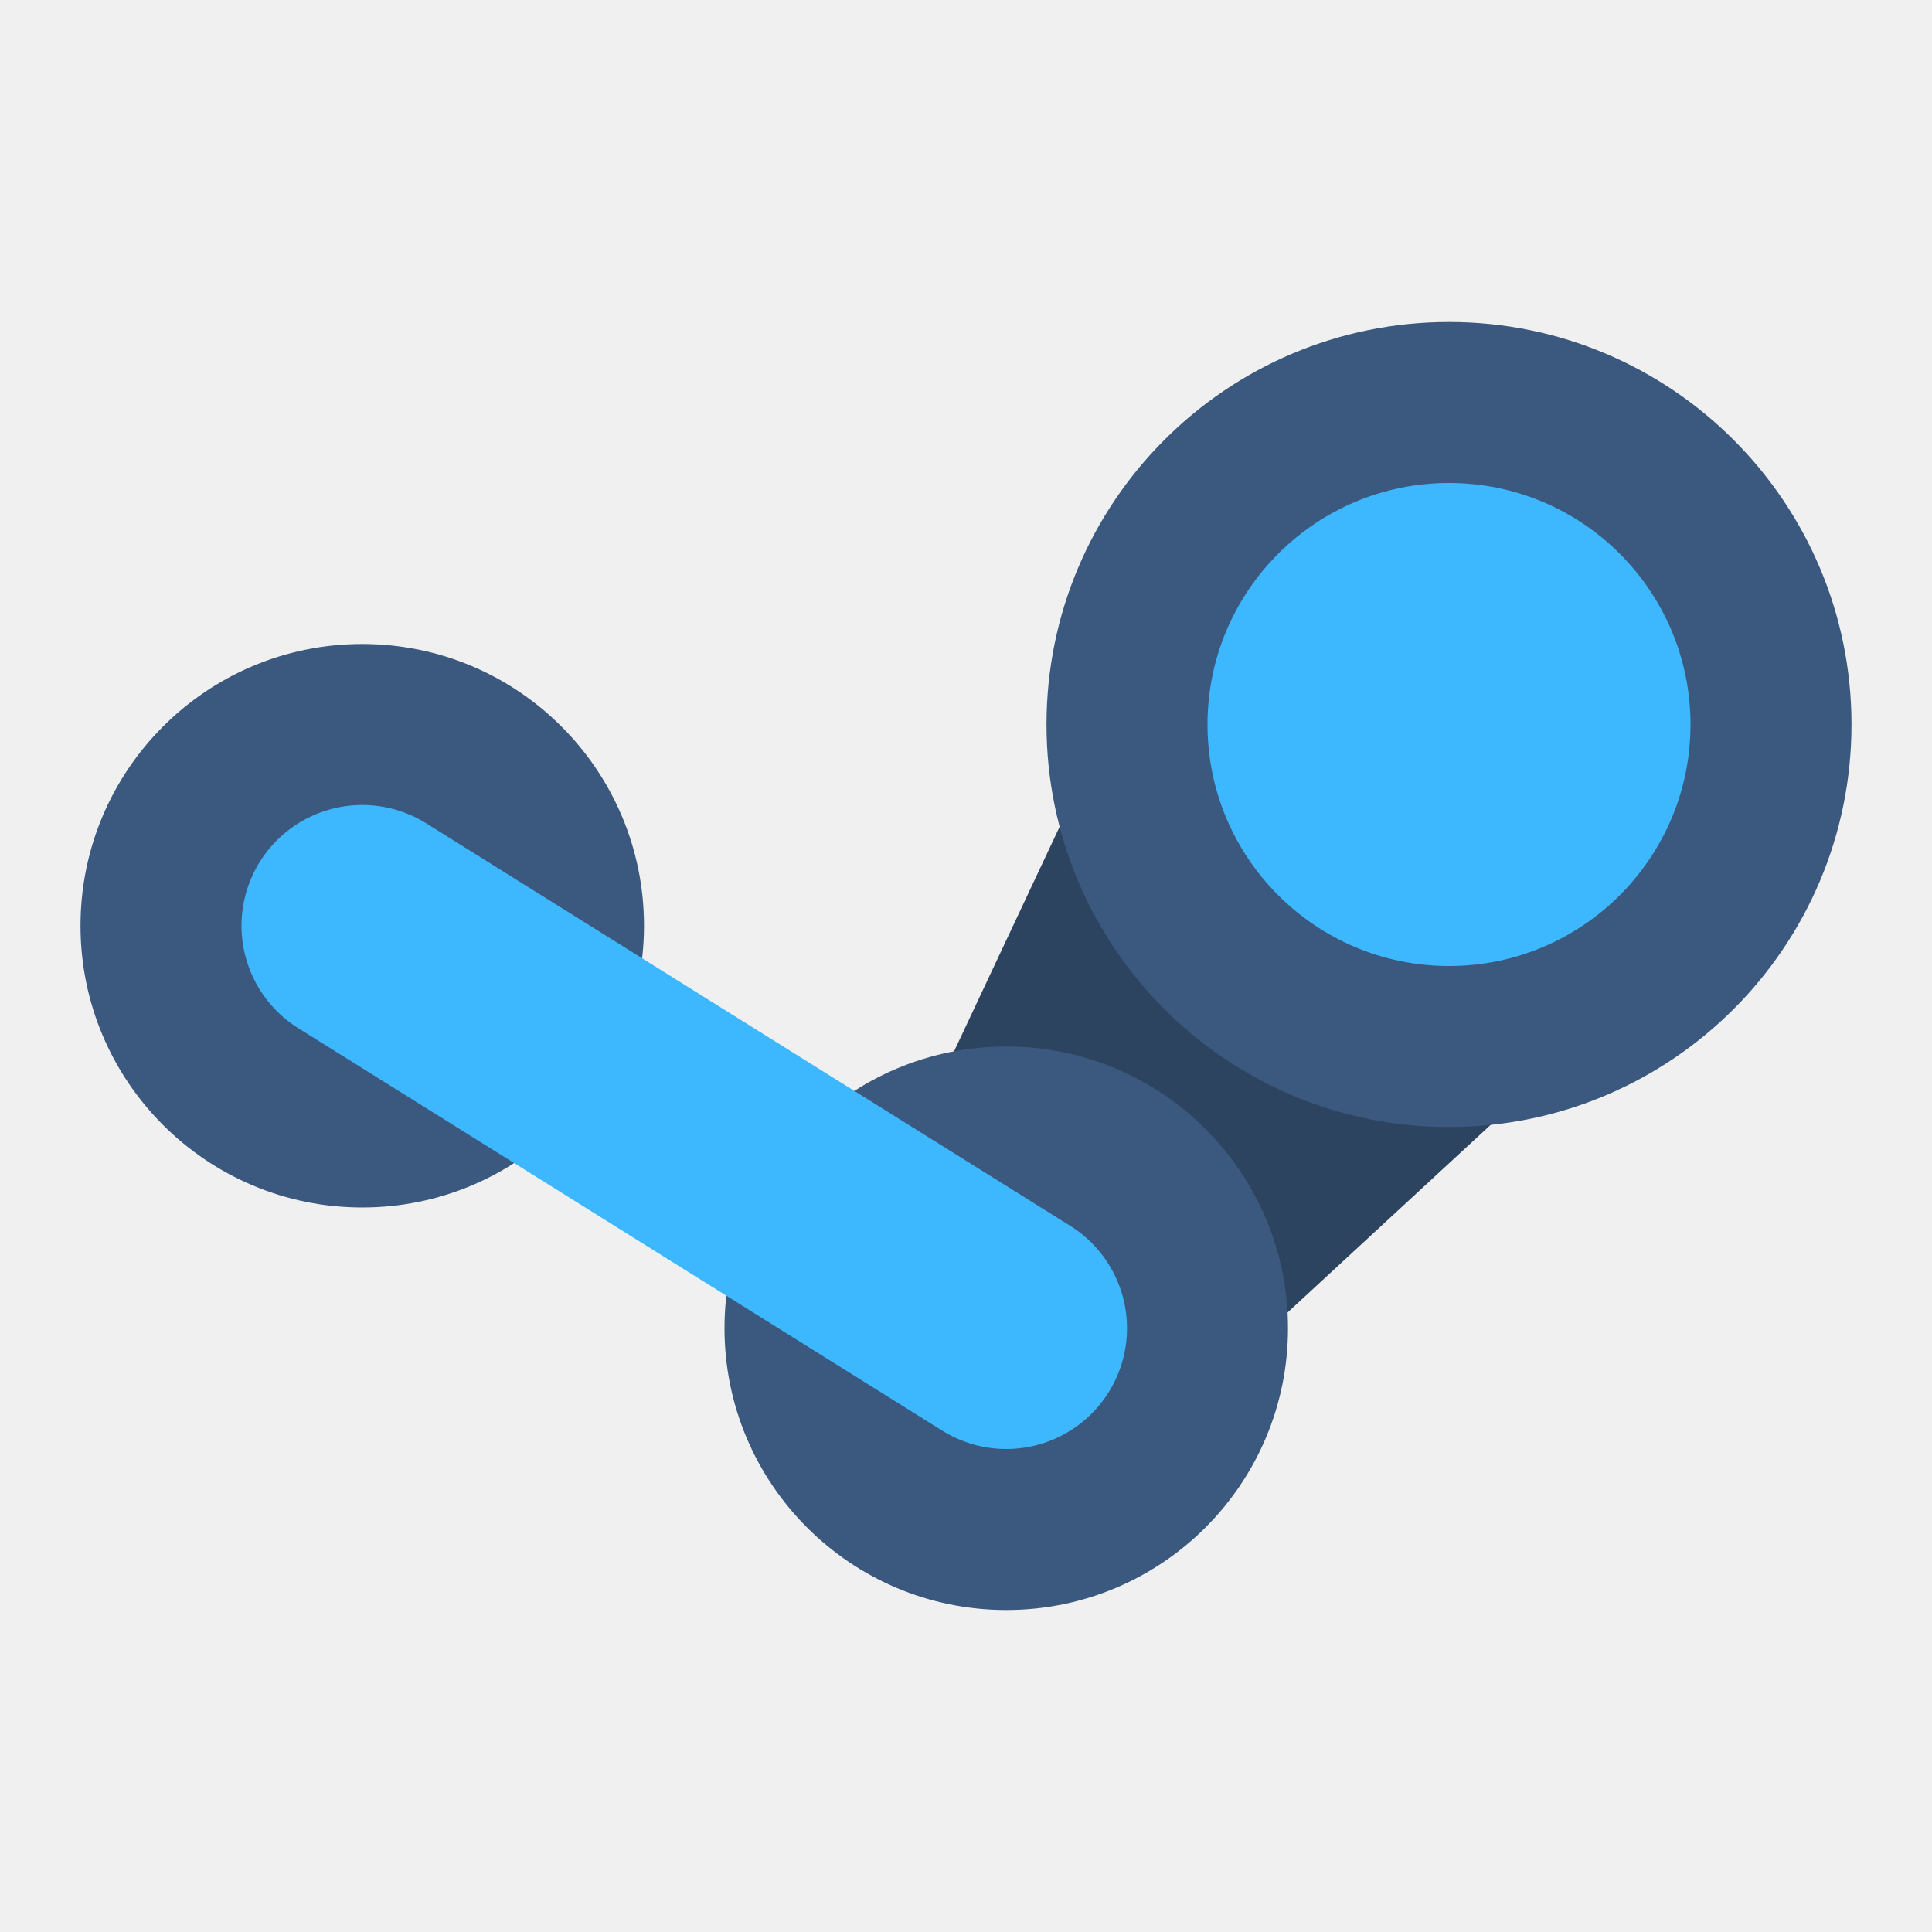
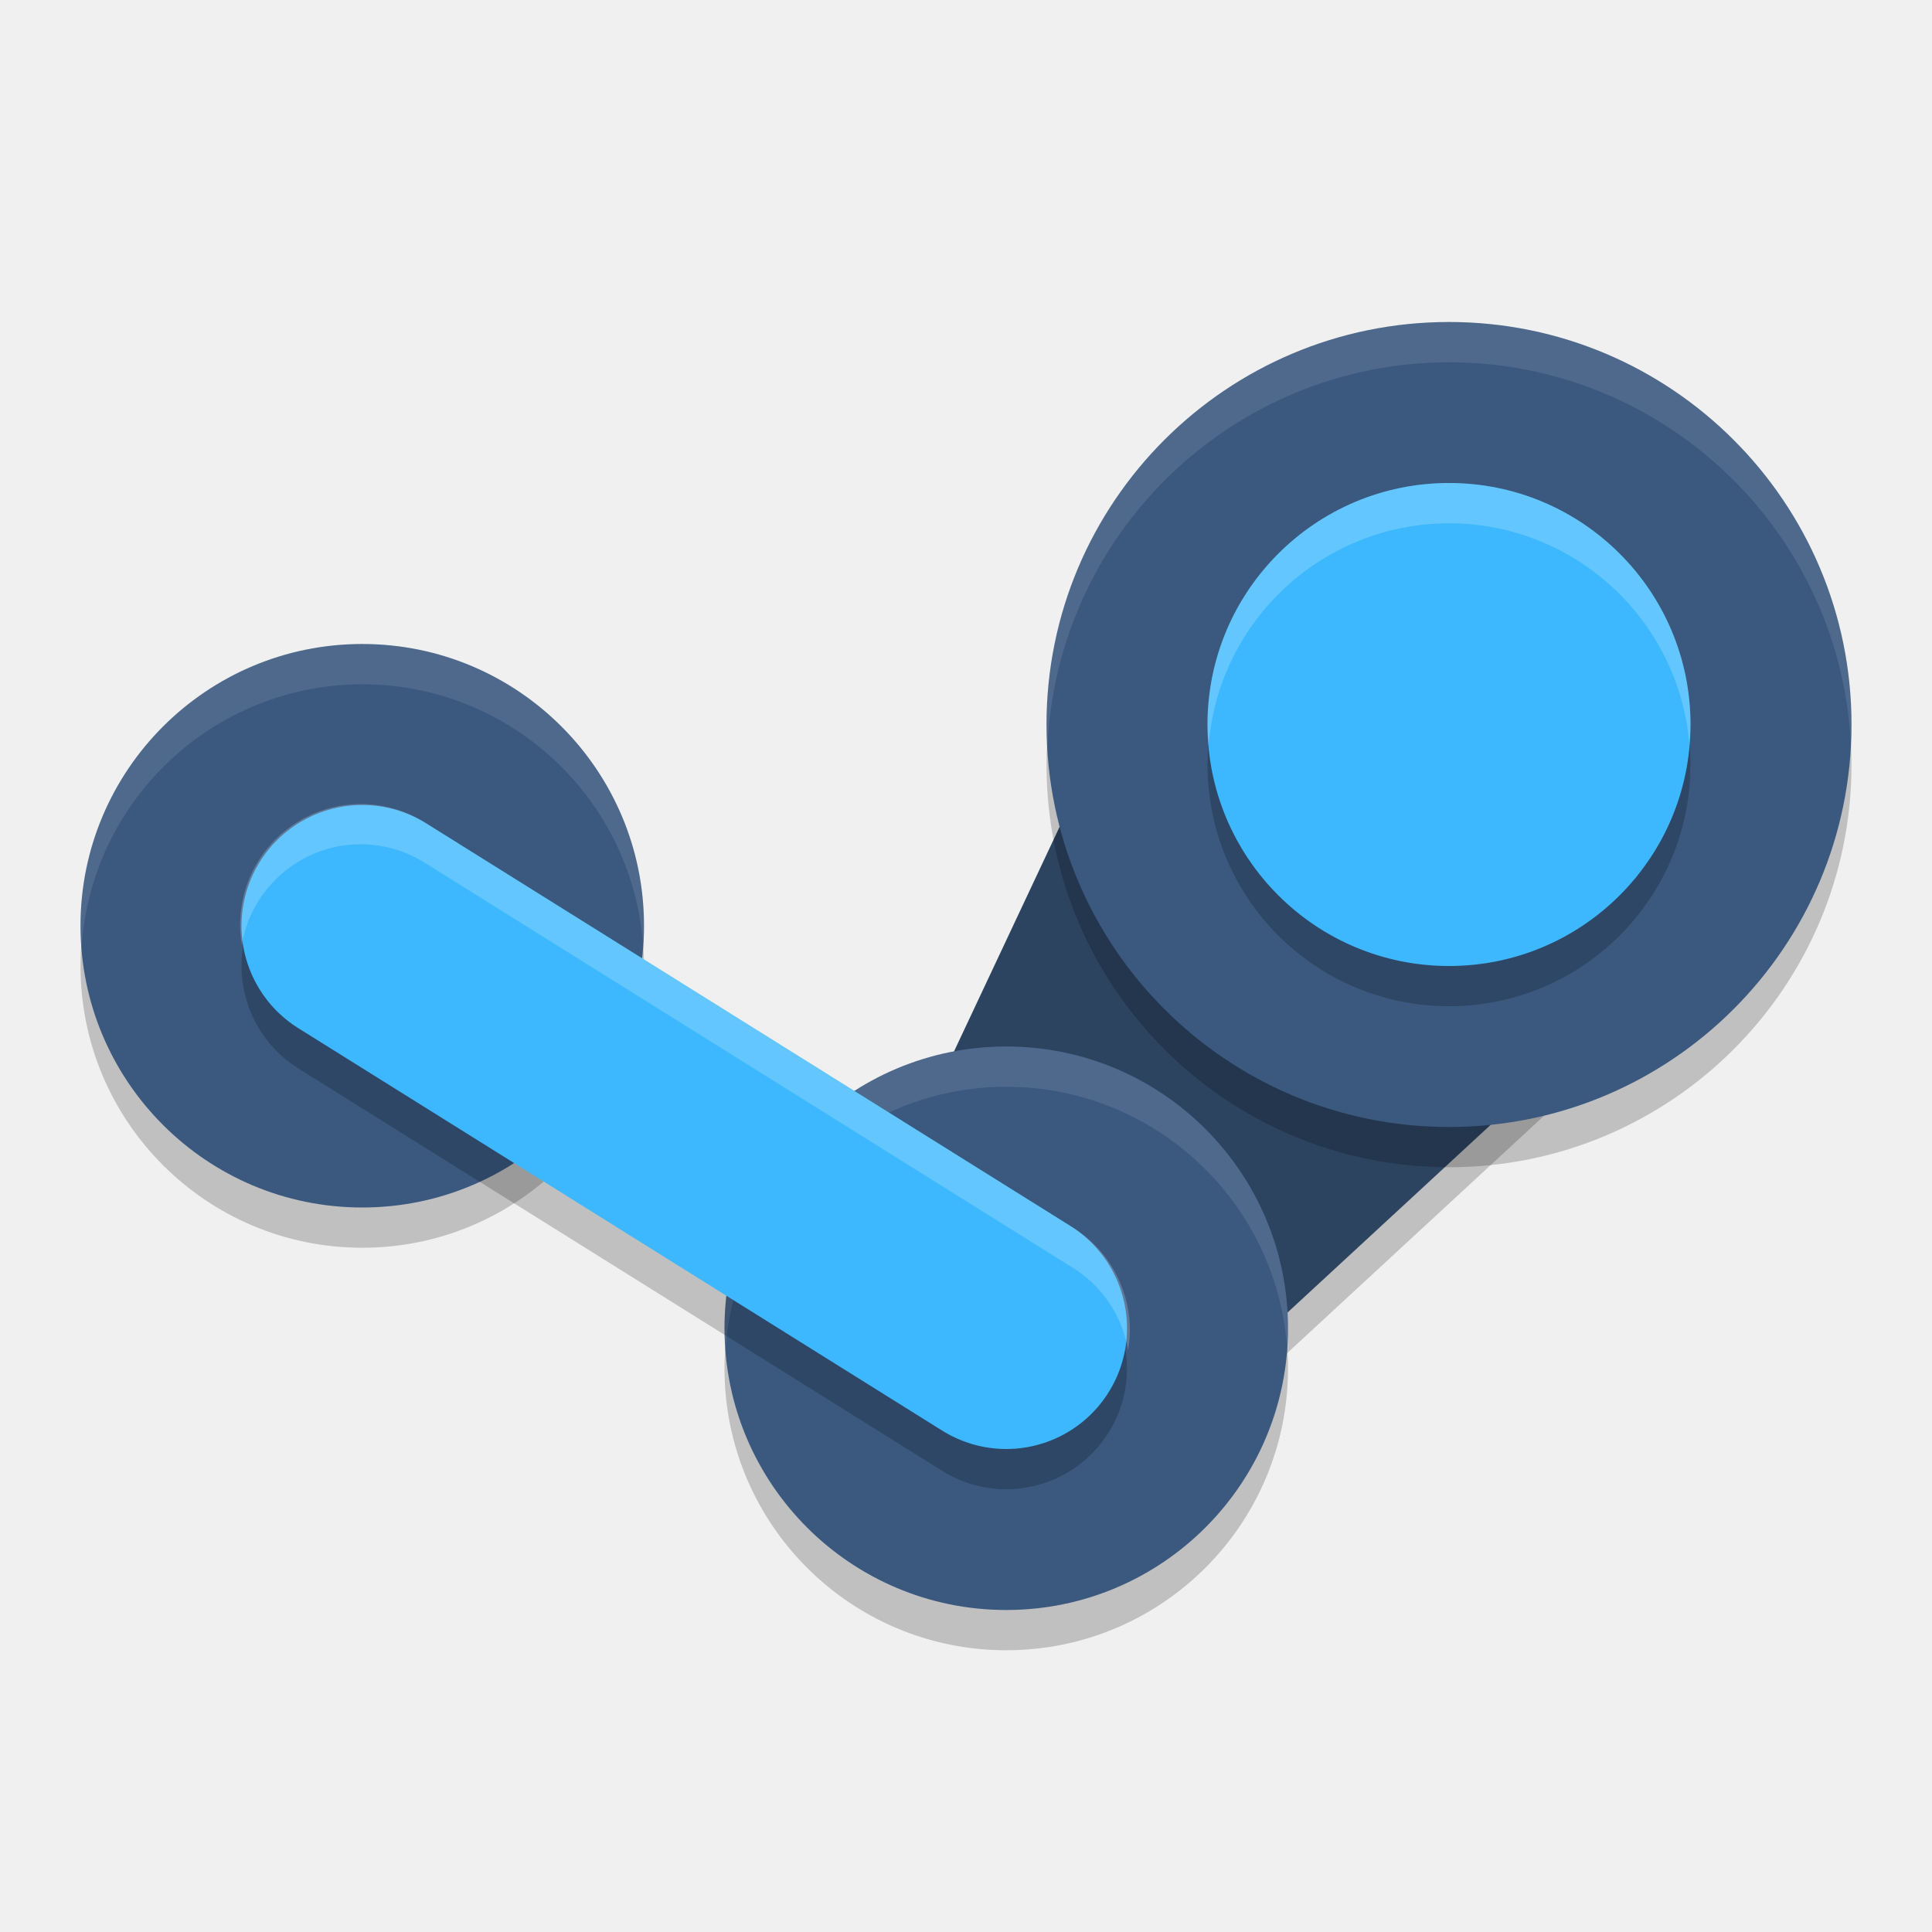
<svg xmlns="http://www.w3.org/2000/svg" width="24" height="24" version="1.1">
+   <path style="opacity:0.2" d="m 10.464,16.512 4.215,-8.967 6.403,4.559 -7.553,6.978 z" />
+   <circle style="opacity:0.2" cx="12.5" cy="17" r="3.5" />
+   <circle style="opacity:0.2" cx="4.5" cy="12" r="3.5" />
  <path style="fill:#2d4461" d="m 10.464,16.012 4.215,-8.967 6.403,4.559 -7.553,6.978 z" />
+   <circle style="opacity:0.2" cx="18" cy="9.5" r="5" />
  <circle style="fill:#3b597f" cx="18" cy="9" r="5" />
  <circle style="fill:#3b597f" cx="12.5" cy="16.5" r="3.5" />
+   <path style="opacity:0.1;fill:#ffffff" d="M 12.5 13 A 3.5 3.5 0 0 0 9 16.5 A 3.5 3.5 0 0 0 9.012 16.775 A 3.5 3.5 0 0 1 12.5 13.5 A 3.5 3.5 0 0 1 15.988 16.725 A 3.5 3.5 0 0 0 16 16.5 A 3.5 3.5 0 0 0 12.5 13 z" />
  <circle style="fill:#3b597f" cx="4.5" cy="11.5" r="3.5" />
+   <path style="opacity:0.2;fill:none;stroke:#000000;stroke-width:3;stroke-linecap:round" d="m 4.5,12 8,5" />
  <path style="fill:none;stroke:#3db8ff;stroke-width:3;stroke-linecap:round" d="m 4.5,11.5 8,5" />
+   <circle style="opacity:0.2" cx="18" cy="9.5" r="3" />
  <circle style="fill:#3db8ff" cx="18" cy="9" r="3" />
+   <path style="opacity:0.1;fill:#ffffff" d="M 18 4 A 5 5 0 0 0 13 9 A 5 5 0 0 0 13.01 9.303 A 5 5 0 0 1 18 4.5 A 5 5 0 0 1 22.99 9.197 A 5 5 0 0 0 23 9 A 5 5 0 0 0 18 4 z" />
+   <path style="opacity:0.1;fill:#ffffff" d="M 4.5 8 A 3.5 3.5 0 0 0 1 11.5 A 3.5 3.5 0 0 0 1.012 11.775 A 3.5 3.5 0 0 1 4.5 8.5 A 3.5 3.5 0 0 1 7.988 11.725 A 3.5 3.5 0 0 0 8 11.5 A 3.5 3.5 0 0 0 4.5 8 z" />
+   <path style="opacity:0.2;fill:#ffffff" d="M 18 6 A 3 3 0 0 0 15 9 A 3 3 0 0 0 15.014 9.256 A 3 3 0 0 1 18 6.5 A 3 3 0 0 1 20.986 9.244 A 3 3 0 0 0 21 9 A 3 3 0 0 0 18 6 z" />
+   <path style="opacity:0.2;fill:#ffffff" d="M 4.441 9.988 A 1.5 1.5 0 0 0 3.004 11.736 A 1.5 1.5 0 0 1 4.441 10.488 A 1.5 1.5 0 0 1 5.295 10.729 L 13.295 15.729 A 1.5 1.5 0 0 1 14.014 16.773 A 1.5 1.5 0 0 0 13.295 15.229 L 5.295 10.229 A 1.5 1.5 0 0 0 4.441 9.988 z" />
</svg>
